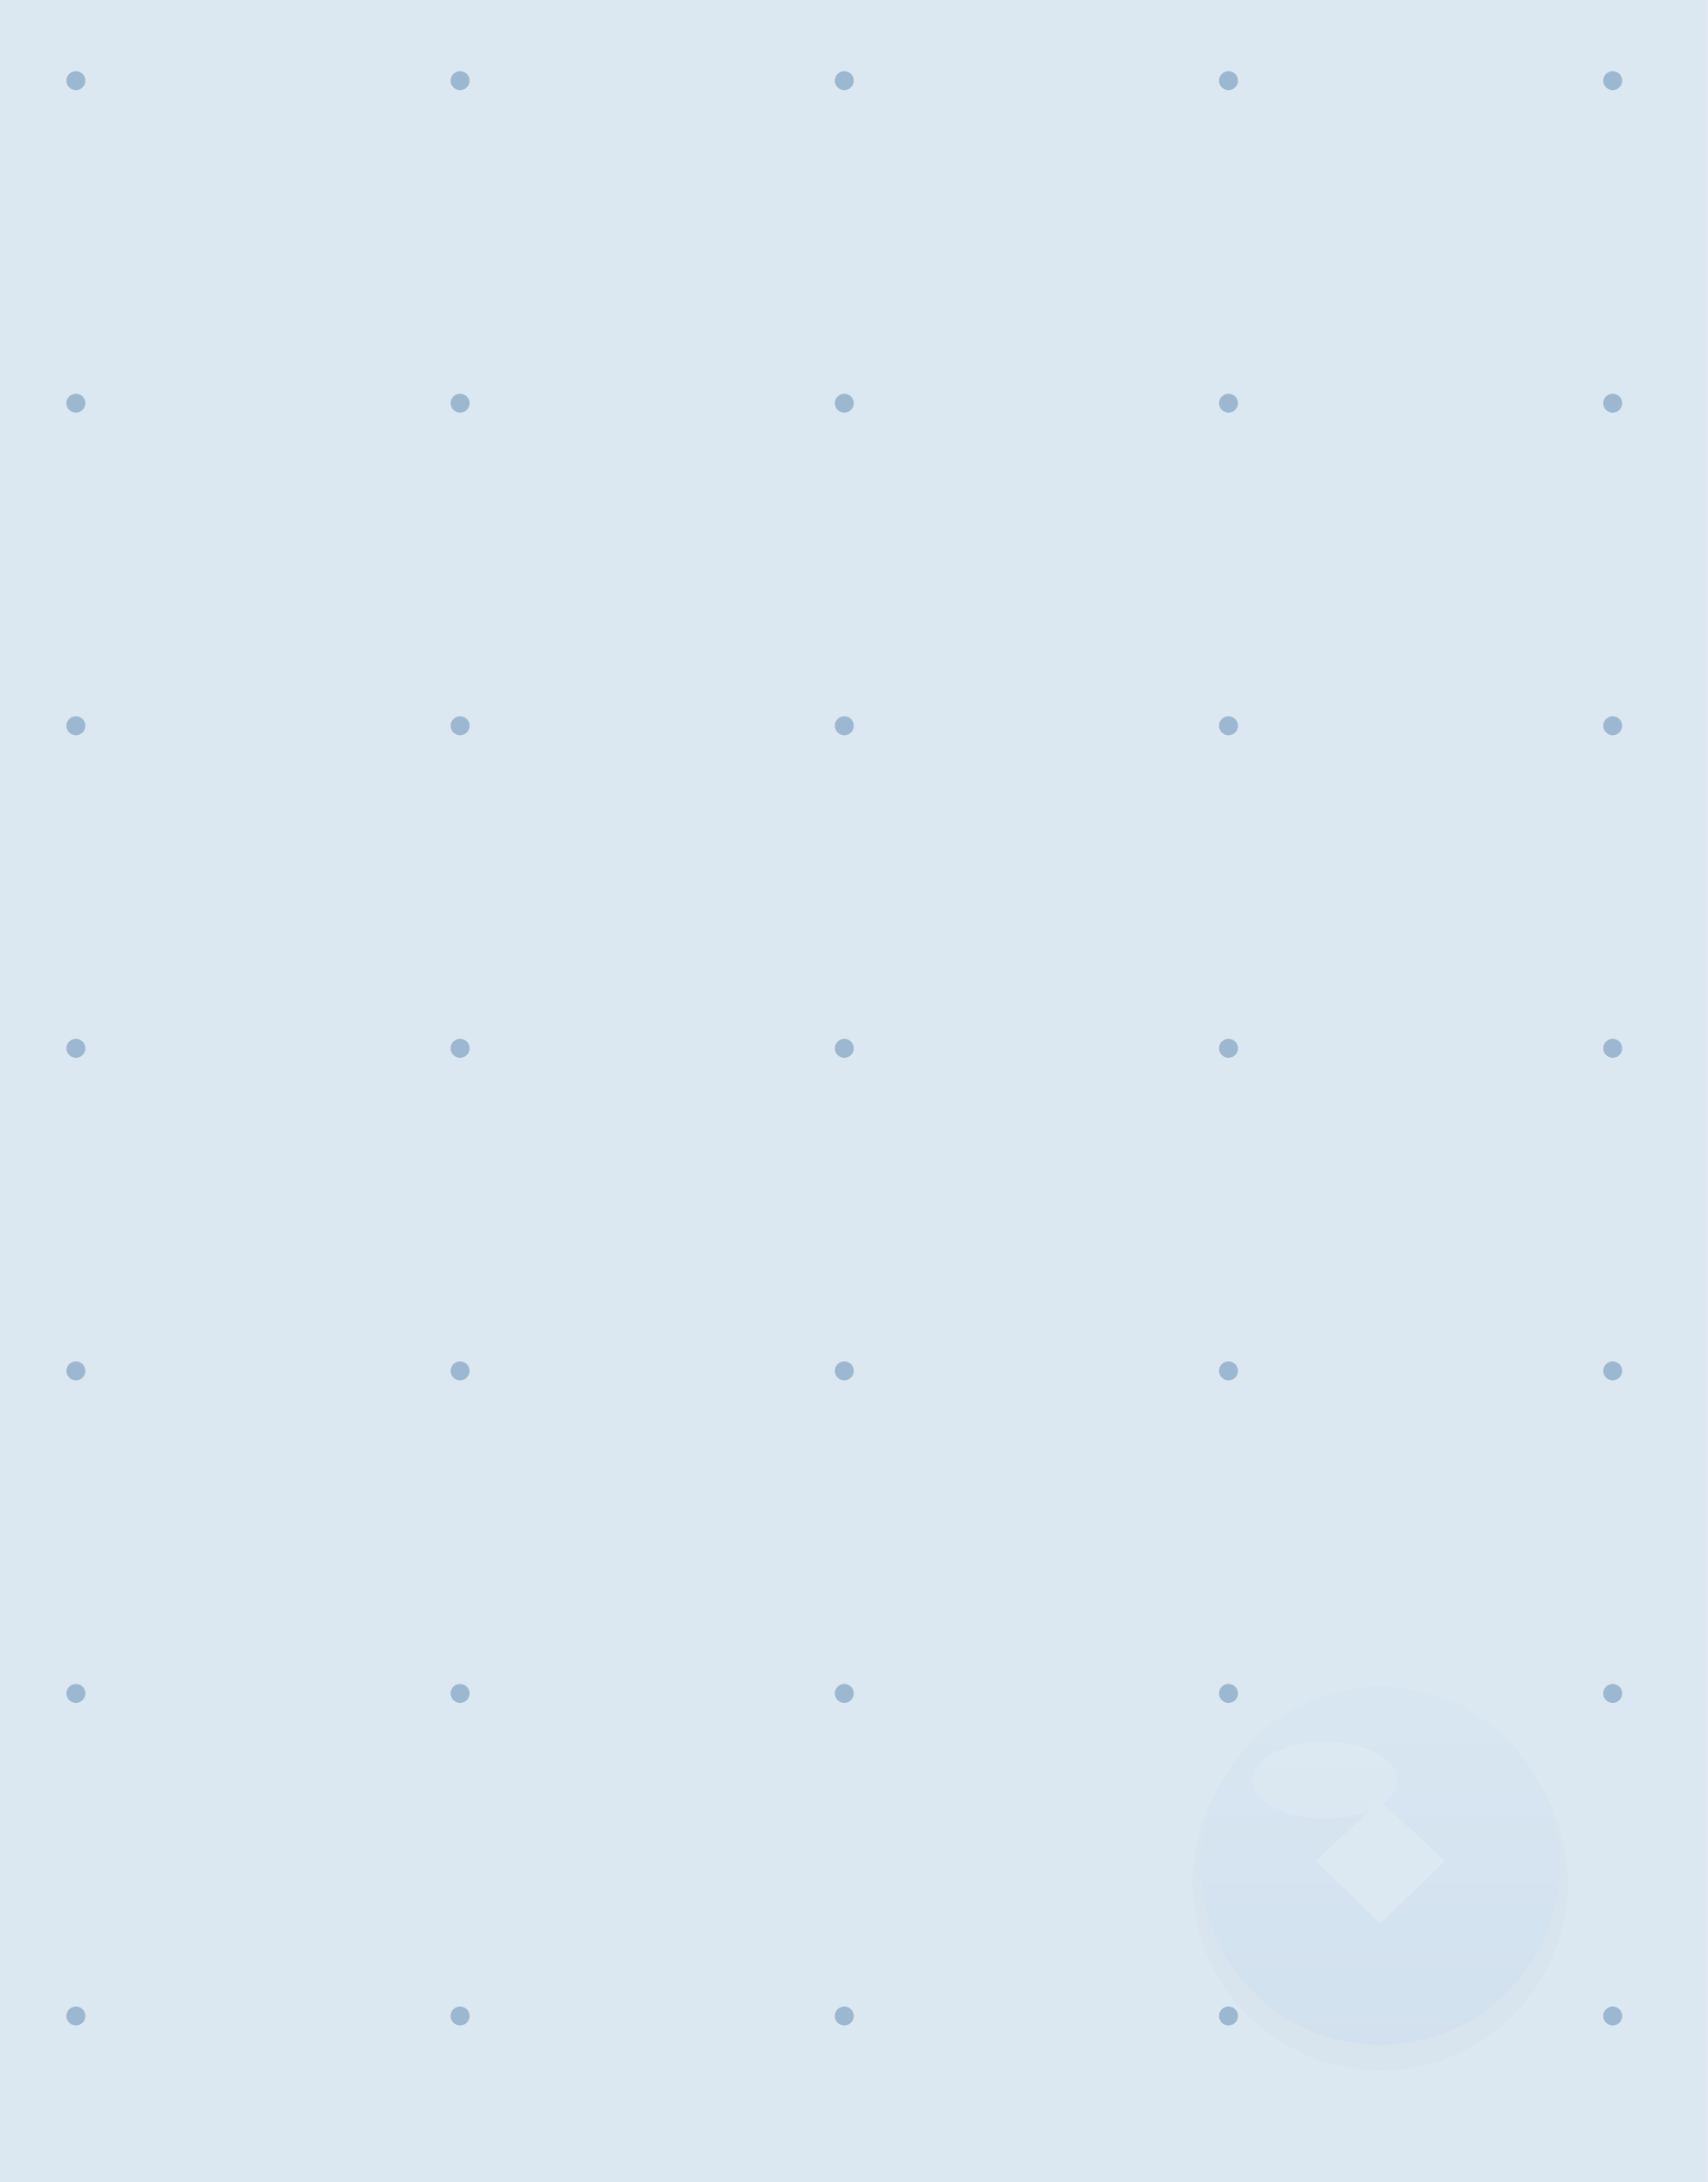
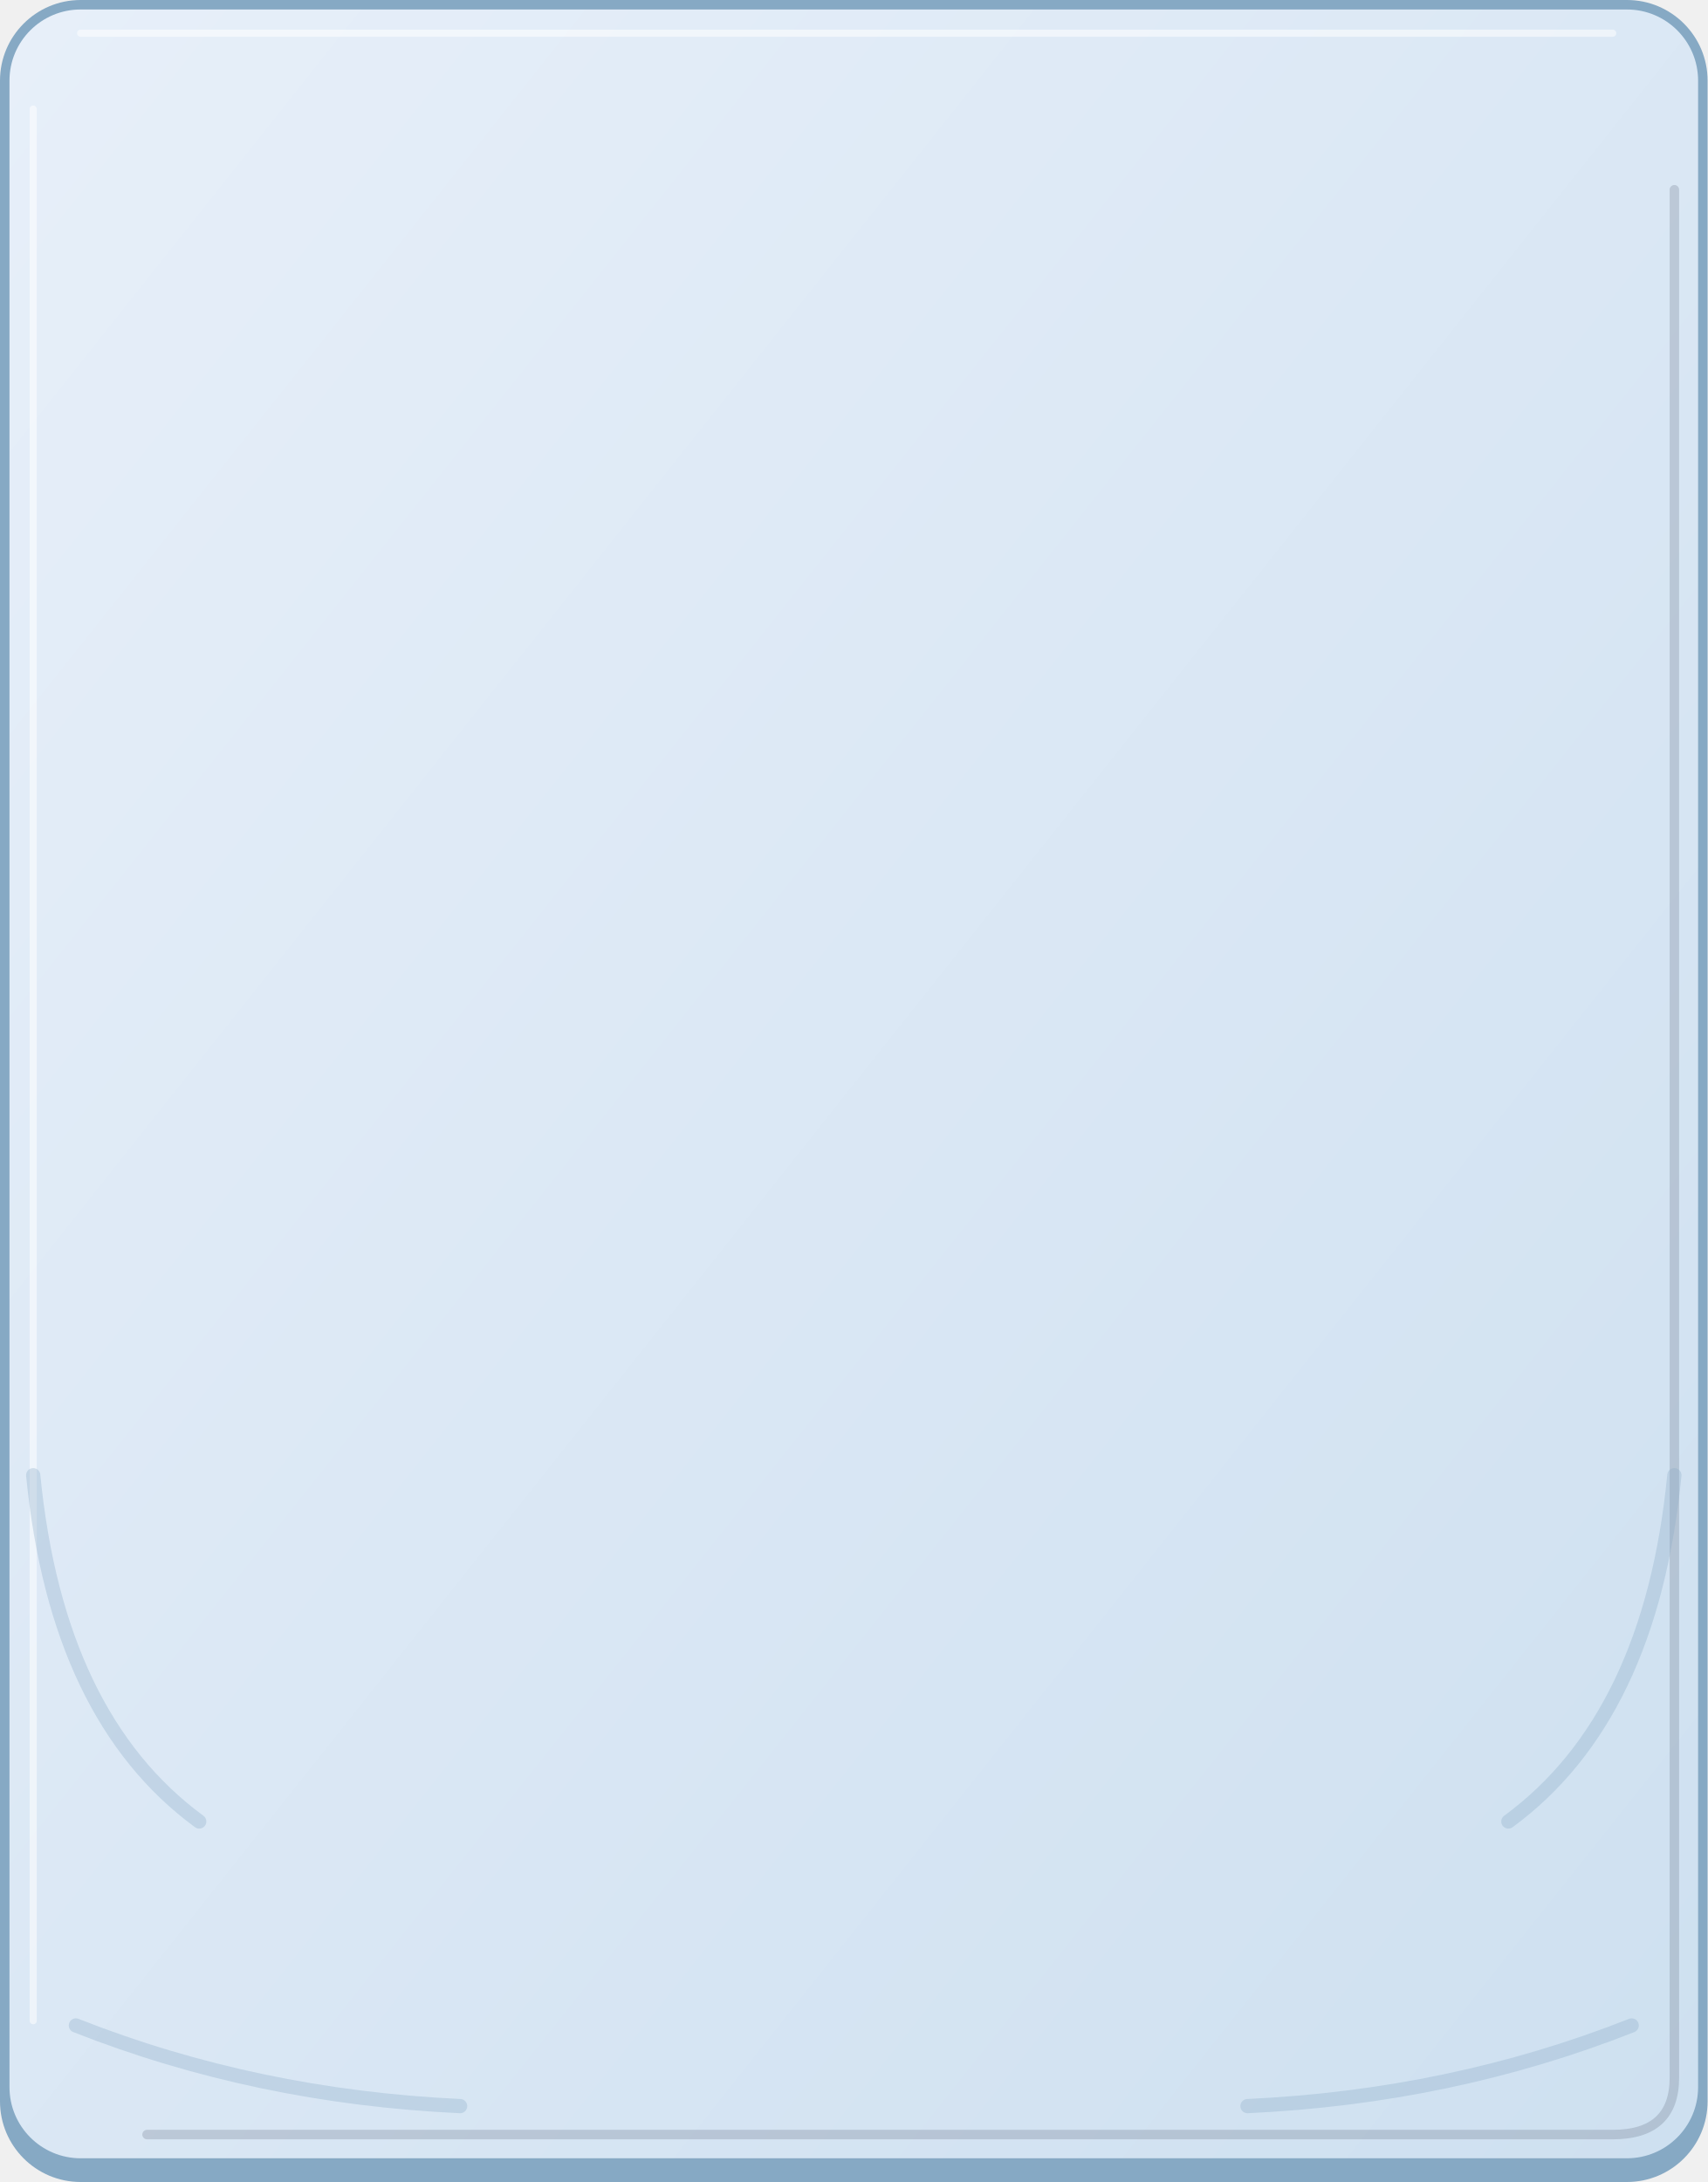
<svg xmlns="http://www.w3.org/2000/svg" width="360" height="460" viewBox="0 0 360 460">
  <defs>
-     <linearGradient id="blue" x2="0" y2="1">
-       <stop stop-color="#9AD2F7" />
-       <stop offset="1" stop-color="#397ACB" />
+     <linearGradient id="finish" x1="0%" y1="0%" x2="100%" y2="100%">
+       <stop stop-color="#E7EFF9" />
+       <stop offset="1" stop-color="#CEE0F0" />
    </linearGradient>
  </defs>
-   <rect x="0" y="0" width="360" height="460" rx="0" fill="#DCE8F1" stroke="none" stroke-width="1" />
-   <circle cx="16" cy="17" r="2" fill="#9CB7D0" stroke="none" stroke-width="1" />
-   <circle cx="97" cy="17" r="2" fill="#9CB7D0" stroke="none" stroke-width="1" />
-   <circle cx="178" cy="17" r="2" fill="#9CB7D0" stroke="none" stroke-width="1" />
-   <circle cx="259" cy="17" r="2" fill="#9CB7D0" stroke="none" stroke-width="1" />
-   <circle cx="340" cy="17" r="2" fill="#9CB7D0" stroke="none" stroke-width="1" />
-   <circle cx="16" cy="85" r="2" fill="#9CB7D0" stroke="none" stroke-width="1" />
-   <circle cx="97" cy="85" r="2" fill="#9CB7D0" stroke="none" stroke-width="1" />
-   <circle cx="178" cy="85" r="2" fill="#9CB7D0" stroke="none" stroke-width="1" />
-   <circle cx="259" cy="85" r="2" fill="#9CB7D0" stroke="none" stroke-width="1" />
-   <circle cx="340" cy="85" r="2" fill="#9CB7D0" stroke="none" stroke-width="1" />
-   <circle cx="16" cy="153" r="2" fill="#9CB7D0" stroke="none" stroke-width="1" />
-   <circle cx="97" cy="153" r="2" fill="#9CB7D0" stroke="none" stroke-width="1" />
-   <circle cx="178" cy="153" r="2" fill="#9CB7D0" stroke="none" stroke-width="1" />
-   <circle cx="259" cy="153" r="2" fill="#9CB7D0" stroke="none" stroke-width="1" />
-   <circle cx="340" cy="153" r="2" fill="#9CB7D0" stroke="none" stroke-width="1" />
-   <circle cx="16" cy="221" r="2" fill="#9CB7D0" stroke="none" stroke-width="1" />
-   <circle cx="97" cy="221" r="2" fill="#9CB7D0" stroke="none" stroke-width="1" />
-   <circle cx="178" cy="221" r="2" fill="#9CB7D0" stroke="none" stroke-width="1" />
-   <circle cx="259" cy="221" r="2" fill="#9CB7D0" stroke="none" stroke-width="1" />
-   <circle cx="340" cy="221" r="2" fill="#9CB7D0" stroke="none" stroke-width="1" />
-   <circle cx="16" cy="289" r="2" fill="#9CB7D0" stroke="none" stroke-width="1" />
-   <circle cx="97" cy="289" r="2" fill="#9CB7D0" stroke="none" stroke-width="1" />
-   <circle cx="178" cy="289" r="2" fill="#9CB7D0" stroke="none" stroke-width="1" />
-   <circle cx="259" cy="289" r="2" fill="#9CB7D0" stroke="none" stroke-width="1" />
-   <circle cx="340" cy="289" r="2" fill="#9CB7D0" stroke="none" stroke-width="1" />
-   <circle cx="16" cy="357" r="2" fill="#9CB7D0" stroke="none" stroke-width="1" />
-   <circle cx="97" cy="357" r="2" fill="#9CB7D0" stroke="none" stroke-width="1" />
-   <circle cx="178" cy="357" r="2" fill="#9CB7D0" stroke="none" stroke-width="1" />
-   <circle cx="259" cy="357" r="2" fill="#9CB7D0" stroke="none" stroke-width="1" />
-   <circle cx="340" cy="357" r="2" fill="#9CB7D0" stroke="none" stroke-width="1" />
-   <circle cx="16" cy="425" r="2" fill="#9CB7D0" stroke="none" stroke-width="1" />
-   <circle cx="97" cy="425" r="2" fill="#9CB7D0" stroke="none" stroke-width="1" />
-   <circle cx="178" cy="425" r="2" fill="#9CB7D0" stroke="none" stroke-width="1" />
-   <circle cx="259" cy="425" r="2" fill="#9CB7D0" stroke="none" stroke-width="1" />
-   <circle cx="340" cy="425" r="2" fill="#9CB7D0" stroke="none" stroke-width="1" />
-   <g opacity=".06" transform="translate(246 351) scale(.9)">
-     <circle cx="50" cy="51" r="44" fill="#9CB7D0" stroke="none" stroke-width="1" />
-     <circle cx="50" cy="47" r="42" fill="url(#blue)" stroke="none" stroke-width="1" />
-     <ellipse cx="37" cy="27" rx="17" ry="9" fill="#FFFFFF" opacity="0.65" />
-     <g transform="translate(23 20) scale(.54)">
-       <path d="M50 22L78 48L50 75L22 48Z" fill="#F5FCFF" stroke="none" stroke-width="2" stroke-linejoin="round" />
-     </g>
-   </g>
+   <rect x="0" y="0" width="360" height="460" rx="17" fill="#86A9C4" opacity="1" />
+   <rect x="2" y="2" width="356" height="453" rx="15" fill="url(#finish)" opacity="1" />
+   <path d="M17 7H340M7 23V426" fill="none" stroke="#FFFFFF" stroke-width="1.5" stroke-linecap="round" opacity="0.53" />
+   <path d="M353 40V438Q353 450 340 450H31" fill="none" stroke="#172337" stroke-width="2" stroke-linecap="round" opacity="0.16" />
+   <path d="M7 311Q12 362 42 384M353 311Q348 362 318 384M16 427Q54 442 97 444M344 427Q306 442 263 444" fill="none" stroke="#86A9C4" stroke-width="3" stroke-linecap="round" opacity="0.31" />
</svg>
